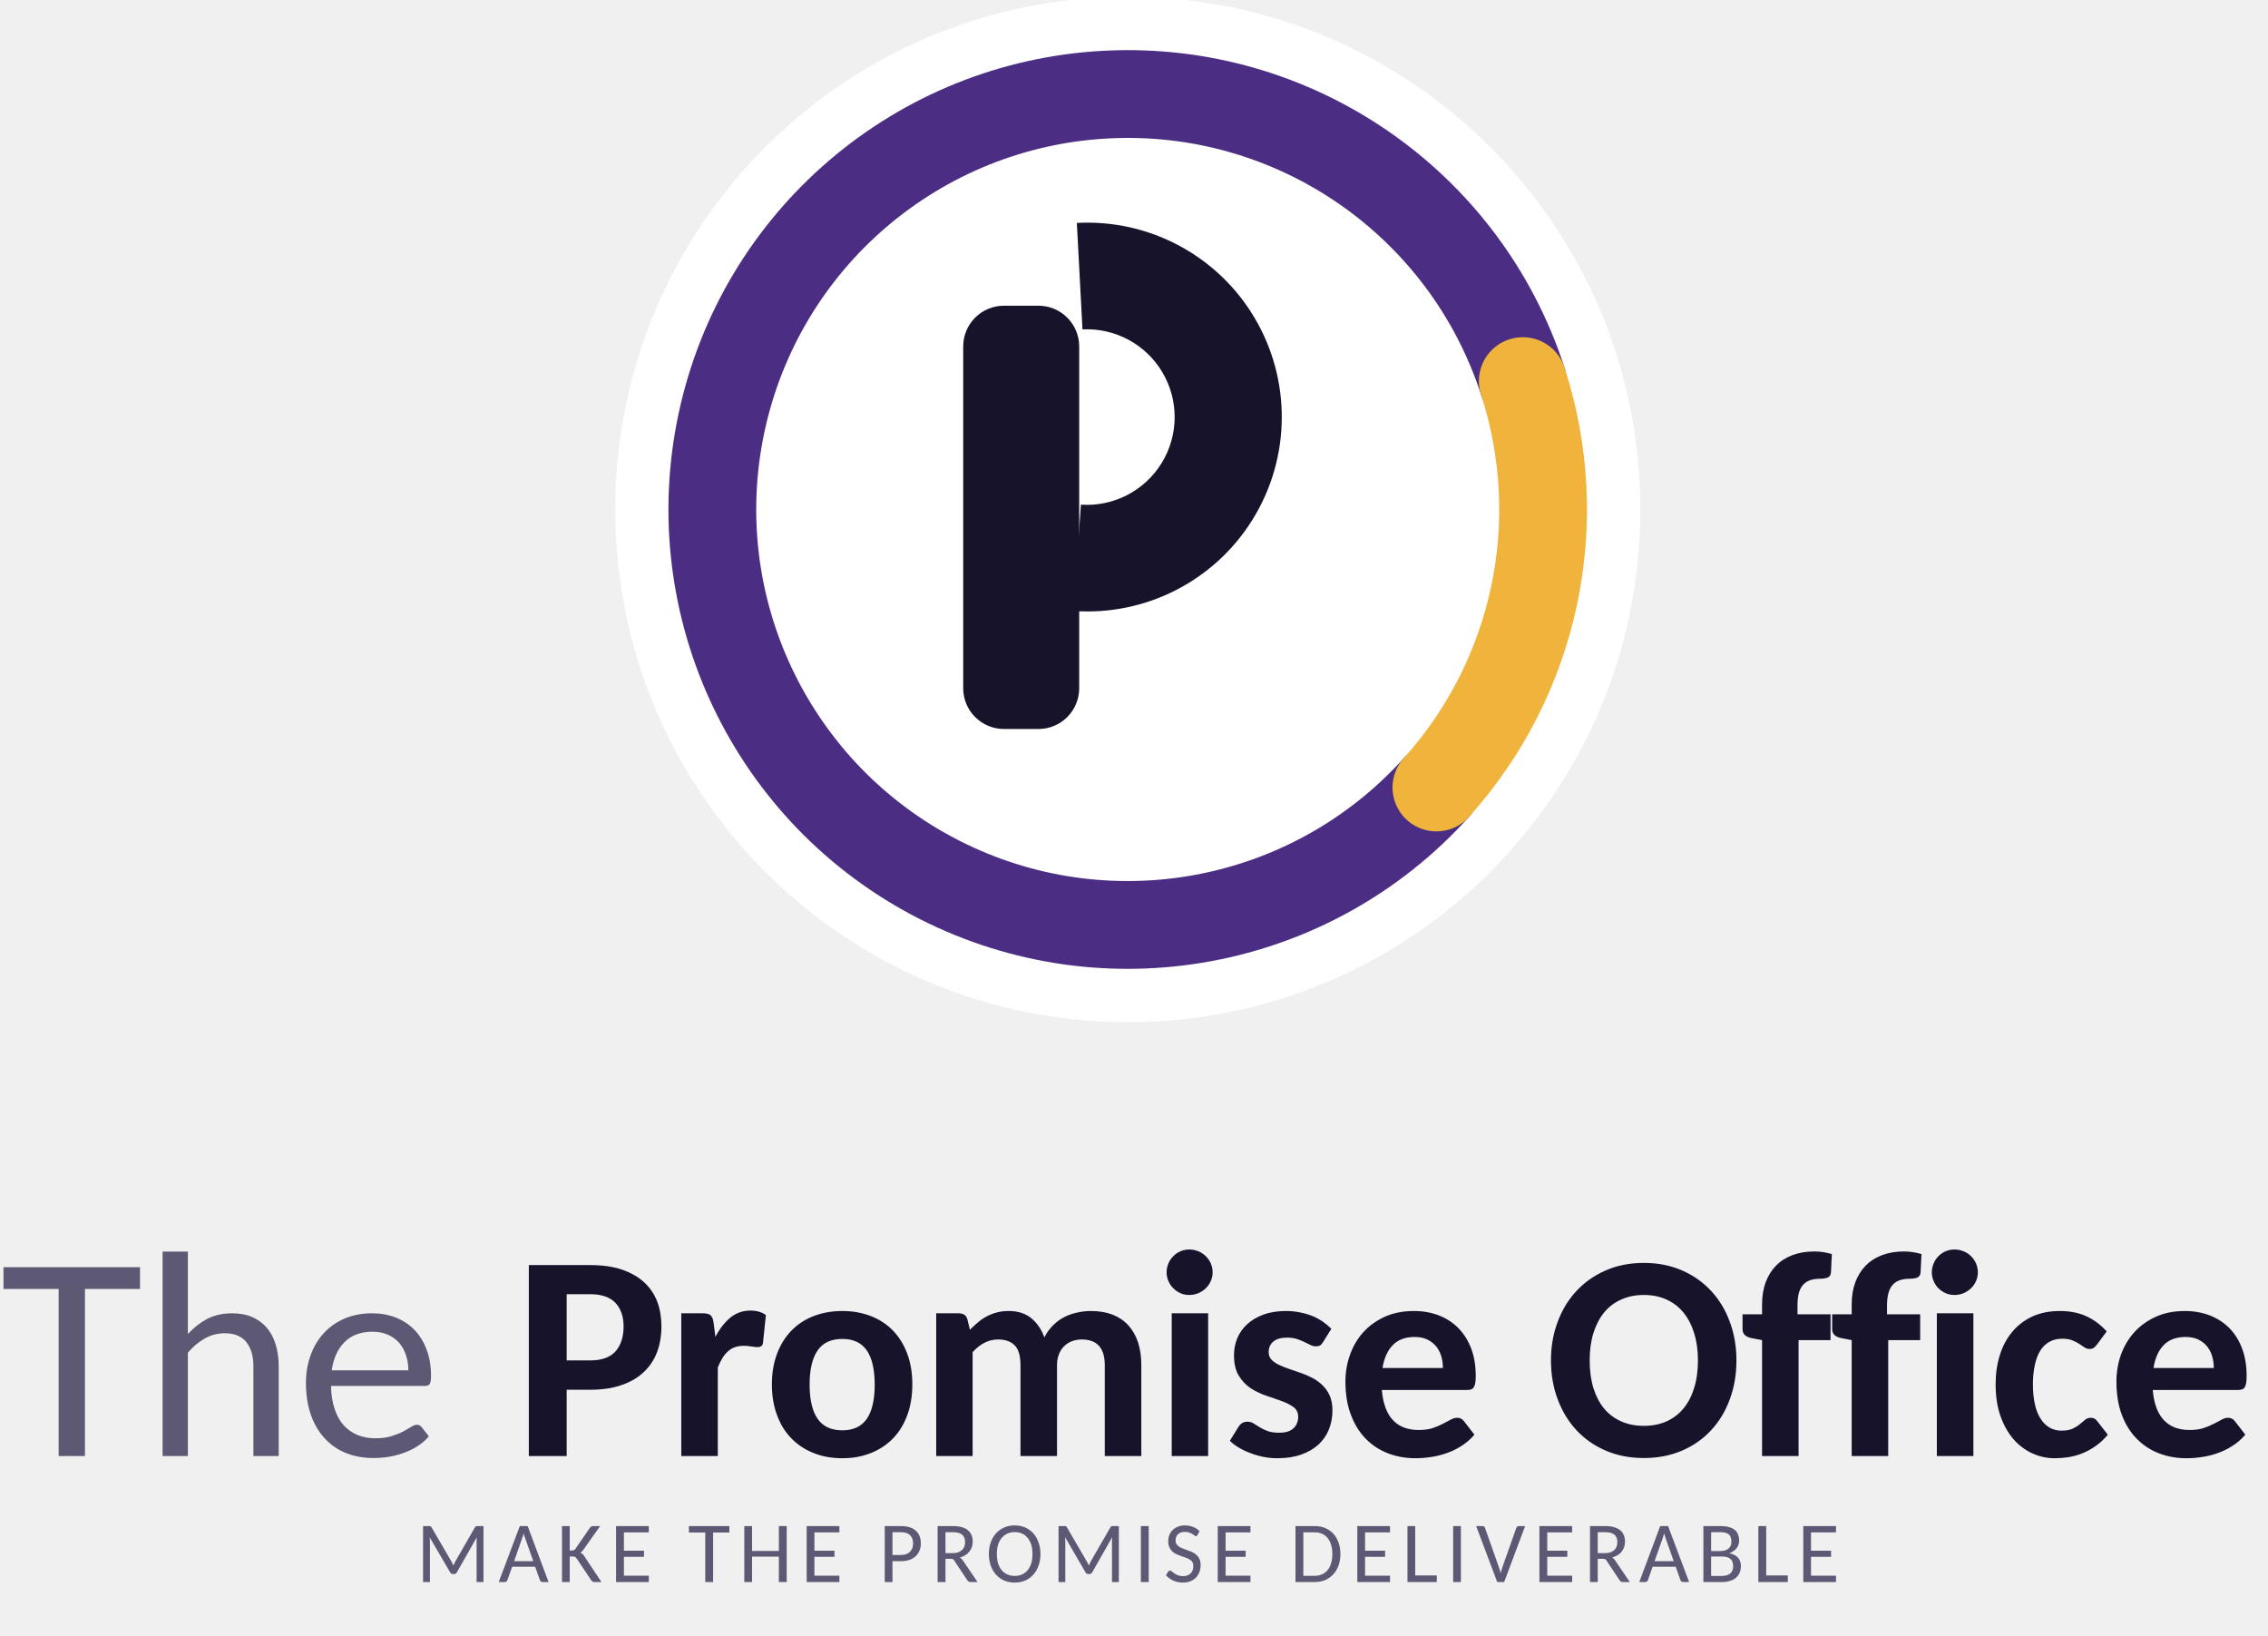
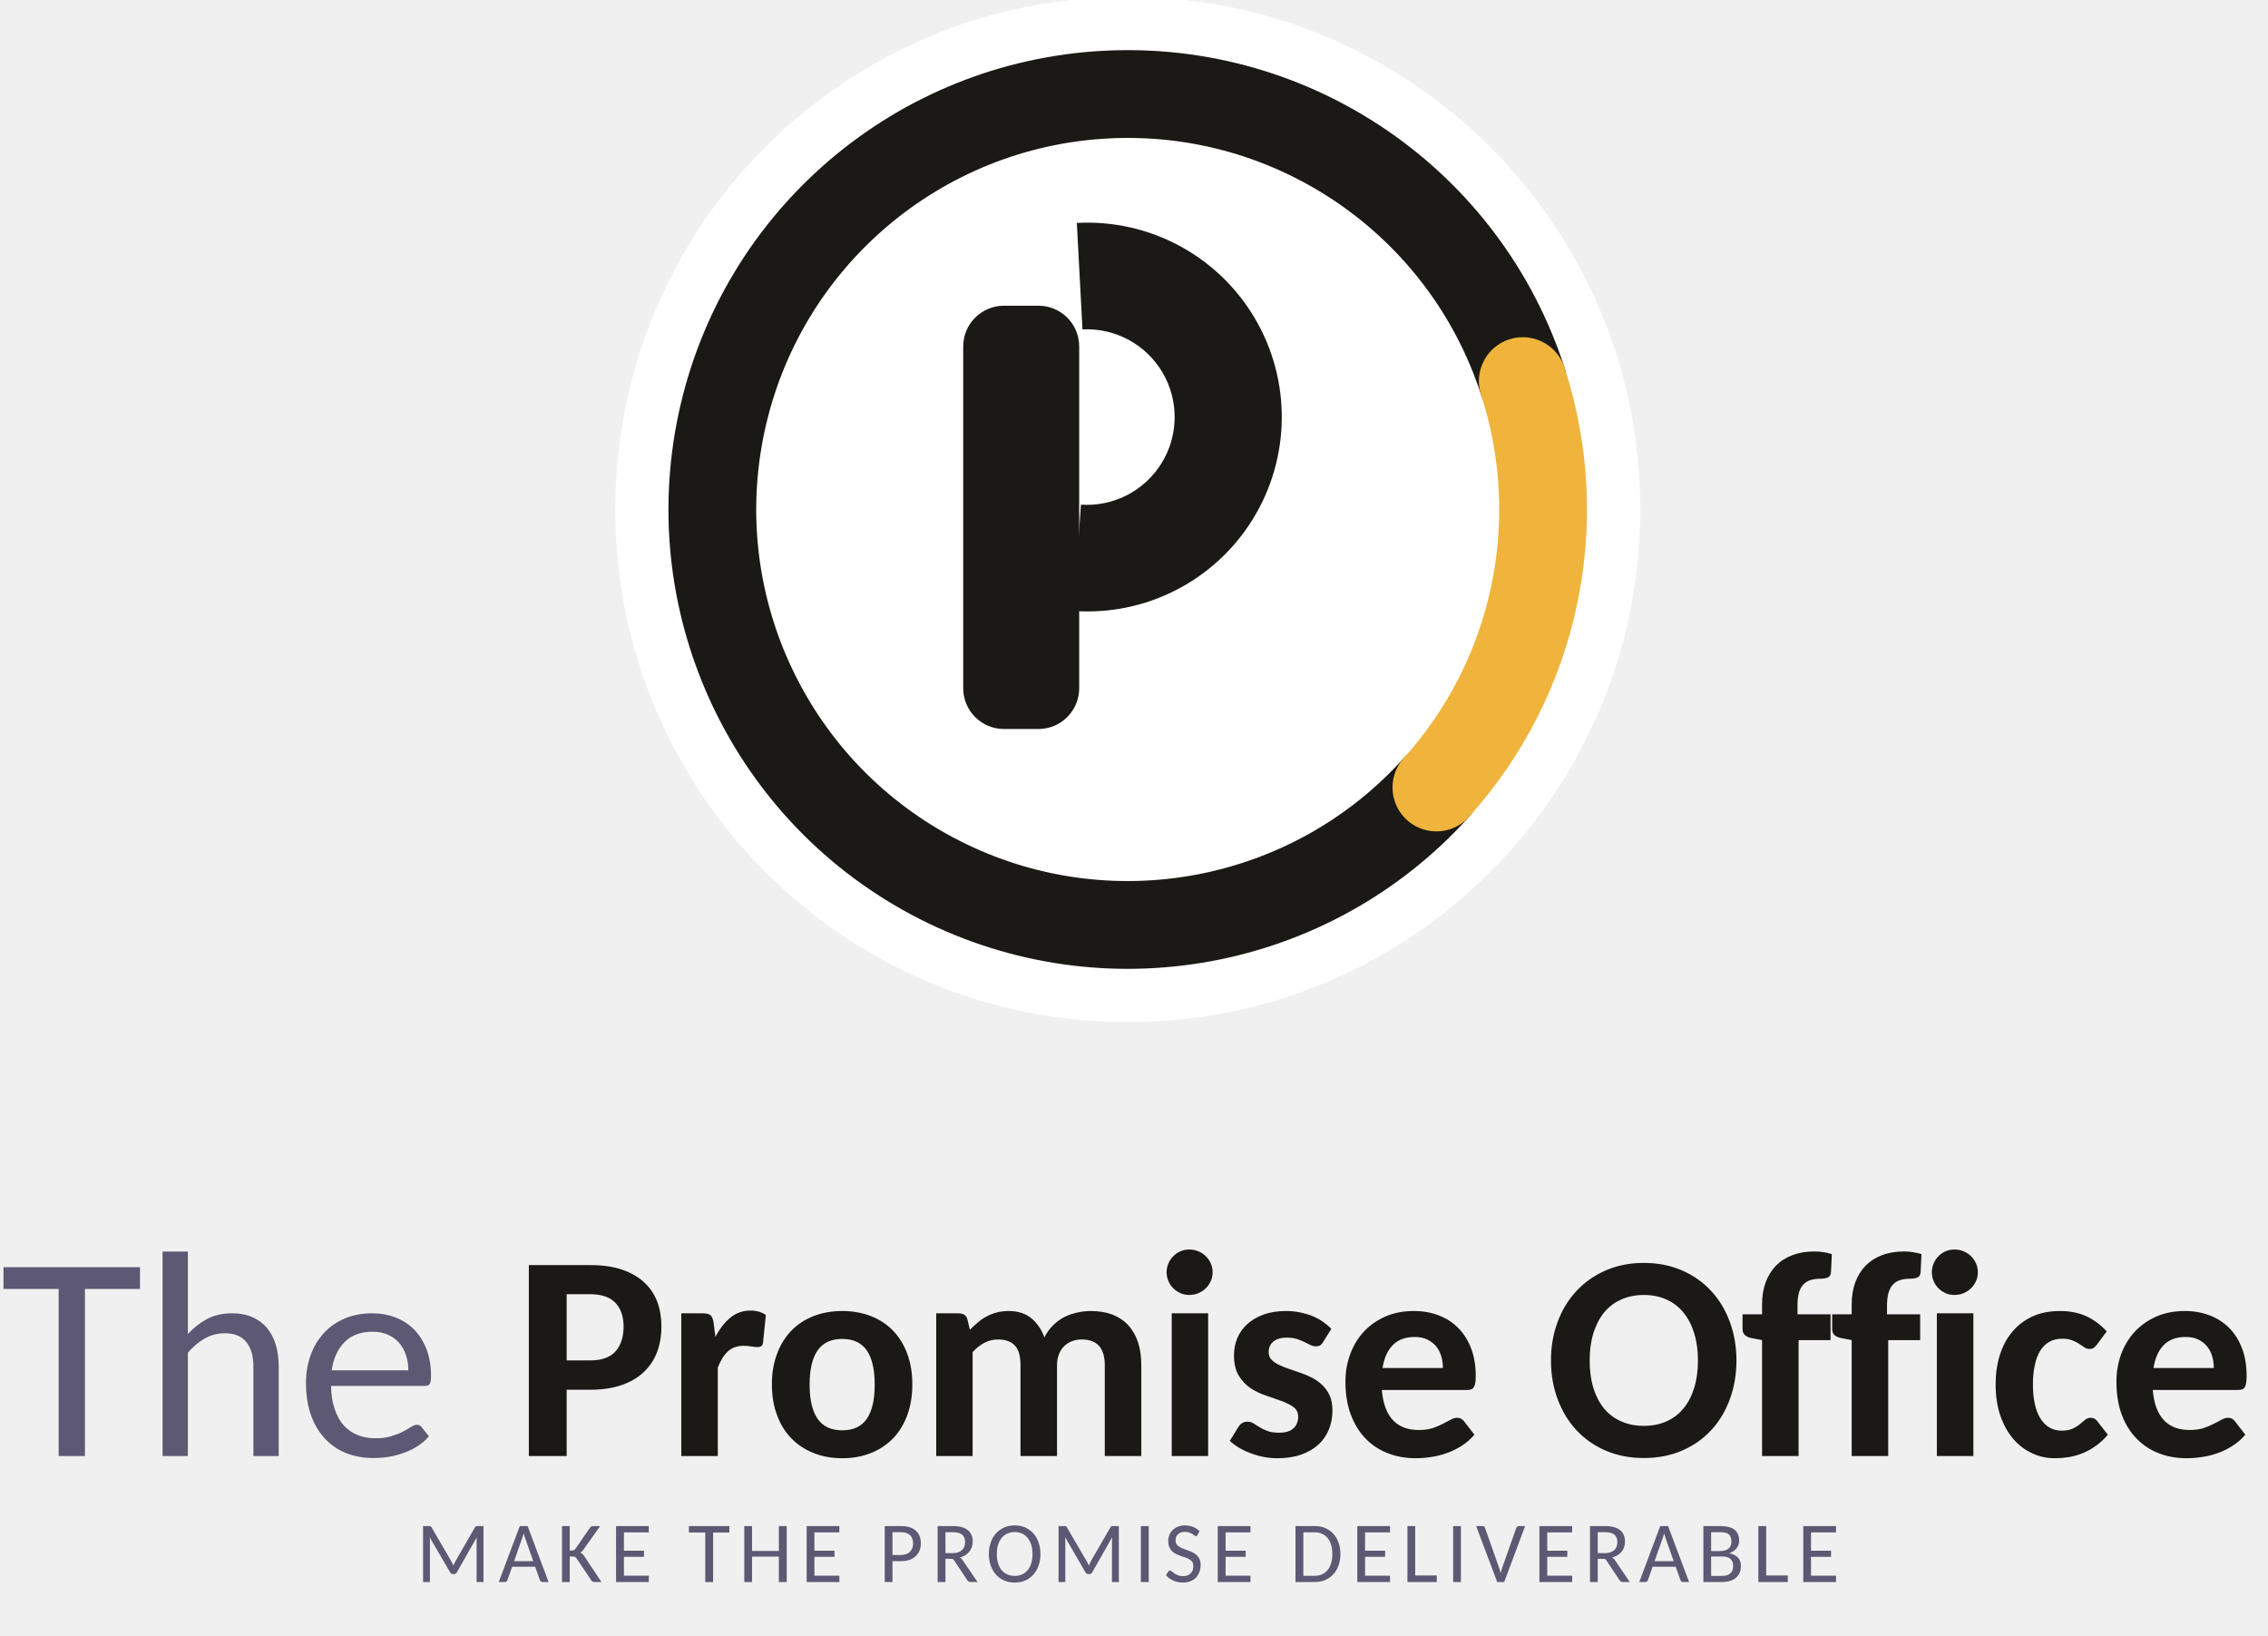
<svg xmlns="http://www.w3.org/2000/svg" viewBox="0 0 208 150" width="208" height="150" role="img">
  <g transform="translate(57.43 0) scale(1.4375)">
    <circle cx="32" cy="32.5" r="32.7" fill="#FFFFFF" />
-     <path d="M51.69 50.23 A26.50 26.50 0 1 1 57.20 24.31" fill="none" stroke-width="5.6" stroke-linecap="round" stroke="#4B2E83" />
+     <path d="M51.69 50.23 A26.50 26.50 0 1 1 57.20 24.31" fill="none" stroke-width="5.6" stroke-linecap="round" stroke="#1A1915" />
    <path d="M57.20 24.31 A26.50 26.50 0 0 1 51.69 50.23" fill="none" stroke-width="5.6" stroke-linecap="round" stroke="#F0B43C" />
-     <path d="M24.1 19.5 H26.3 A2.6 2.6 0 0 1 28.9 22.1 V43.9 A2.6 2.6 0 0 1 26.3 46.5 H24.1 A2.6 2.6 0 0 1 21.5 43.9 V22.1 A2.6 2.6 0 0 1 24.1 19.5 Z" fill="#16132B" />
-     <path d="M28.75 14.22 A12.40 12.40 0 1 1 28.54 38.97 L29.01 32.19 A5.60 5.60 0 1 0 29.11 21.01 Z" fill="#16132B" />
+     <path d="M24.1 19.5 H26.3 A2.6 2.6 0 0 1 28.9 22.1 V43.9 A2.6 2.6 0 0 1 26.3 46.5 H24.1 A2.6 2.6 0 0 1 21.5 43.9 V22.1 A2.6 2.6 0 0 1 24.1 19.5 Z" fill="#1A1915" />
+     <path d="M28.75 14.22 A12.40 12.40 0 1 1 28.54 38.97 L29.01 32.19 A5.60 5.60 0 1 0 29.11 21.01 Z" fill="#1A1915" />
  </g>
  <g transform="translate(0.00 133.51)">
    <path d="M12.84 -17.32V-15.32H7.79V0H5.38V-15.32H0.32V-17.32Z M14.91 0V-18.75H17.23V-11.19Q18.03 -12.06 19.01 -12.58Q20 -13.09 21.29 -13.09Q22.34 -13.09 23.14 -12.74Q23.94 -12.39 24.48 -11.75Q25.02 -11.11 25.29 -10.21Q25.56 -9.31 25.56 -8.21V0H23.24V-8.21Q23.24 -9.65 22.59 -10.45Q21.95 -11.26 20.62 -11.26Q19.63 -11.26 18.78 -10.78Q17.94 -10.31 17.23 -9.48V0Z M34.13 -13.09Q35.29 -13.09 36.27 -12.71Q37.26 -12.33 37.99 -11.59Q38.71 -10.85 39.12 -9.78Q39.53 -8.71 39.53 -7.33Q39.53 -6.79 39.41 -6.61Q39.29 -6.43 38.98 -6.43H30.36Q30.38 -5.22 30.69 -4.32Q30.99 -3.41 31.52 -2.82Q32.06 -2.23 32.79 -1.93Q33.53 -1.63 34.44 -1.63Q35.29 -1.63 35.91 -1.83Q36.53 -2.02 36.97 -2.25Q37.41 -2.49 37.71 -2.68Q38.02 -2.87 38.24 -2.87Q38.38 -2.87 38.49 -2.81Q38.6 -2.76 38.67 -2.65L39.33 -1.81Q38.9 -1.29 38.31 -0.92Q37.73 -0.54 37.05 -0.3Q36.38 -0.05 35.66 0.07Q34.94 0.18 34.24 0.18Q32.9 0.18 31.77 -0.26Q30.63 -0.71 29.81 -1.59Q28.98 -2.47 28.52 -3.75Q28.06 -5.04 28.06 -6.71Q28.06 -8.06 28.48 -9.22Q28.89 -10.39 29.68 -11.25Q30.46 -12.12 31.59 -12.6Q32.72 -13.09 34.13 -13.09ZM34.17 -11.4Q32.54 -11.4 31.6 -10.45Q30.66 -9.51 30.42 -7.86H37.45Q37.45 -8.64 37.22 -9.29Q37 -9.94 36.58 -10.41Q36.16 -10.88 35.54 -11.14Q34.93 -11.4 34.17 -11.4Z" fill="#5D5873" />
-     <path d="M51.97 -6.08V0H48.5V-17.51H54.13Q55.83 -17.51 57.06 -17.09Q58.29 -16.66 59.09 -15.92Q59.89 -15.17 60.28 -14.15Q60.66 -13.12 60.66 -11.89Q60.66 -10.6 60.26 -9.53Q59.85 -8.46 59.04 -7.7Q58.23 -6.93 57.01 -6.51Q55.78 -6.08 54.13 -6.08ZM51.97 -8.77H54.13Q55.71 -8.77 56.45 -9.6Q57.19 -10.44 57.19 -11.89Q57.19 -13.25 56.44 -14.05Q55.69 -14.84 54.13 -14.84H51.97Z M62.48 0V-13.09H64.45Q64.96 -13.09 65.17 -12.91Q65.37 -12.72 65.44 -12.26L65.61 -10.93Q66.2 -12.05 66.99 -12.7Q67.78 -13.34 68.82 -13.34Q69.68 -13.34 70.24 -12.93L69.98 -10.43Q69.96 -10.19 69.83 -10.09Q69.69 -9.99 69.47 -9.99Q69.27 -9.99 68.9 -10.05Q68.53 -10.11 68.22 -10.11Q67.76 -10.11 67.39 -9.98Q67.03 -9.85 66.75 -9.59Q66.46 -9.33 66.24 -8.96Q66.02 -8.6 65.83 -8.12V0Z M77.25 -13.3Q78.69 -13.3 79.88 -12.83Q81.06 -12.37 81.91 -11.49Q82.75 -10.61 83.21 -9.37Q83.67 -8.12 83.67 -6.58Q83.67 -5.01 83.21 -3.76Q82.75 -2.5 81.91 -1.63Q81.06 -0.75 79.88 -0.28Q78.69 0.2 77.25 0.2Q75.8 0.2 74.61 -0.28Q73.42 -0.75 72.57 -1.63Q71.72 -2.5 71.26 -3.76Q70.79 -5.01 70.79 -6.58Q70.79 -8.12 71.26 -9.37Q71.72 -10.61 72.57 -11.49Q73.42 -12.37 74.61 -12.83Q75.8 -13.3 77.25 -13.3ZM77.25 -2.36Q78.77 -2.36 79.5 -3.42Q80.22 -4.48 80.22 -6.55Q80.22 -8.62 79.5 -9.68Q78.77 -10.74 77.25 -10.74Q75.71 -10.74 74.98 -9.68Q74.25 -8.62 74.25 -6.55Q74.25 -4.48 74.98 -3.42Q75.71 -2.36 77.25 -2.36Z M85.86 0V-13.09H87.91Q88.23 -13.09 88.45 -12.95Q88.66 -12.8 88.73 -12.5L88.95 -11.58Q89.31 -11.94 89.69 -12.26Q90.06 -12.58 90.5 -12.81Q90.93 -13.04 91.43 -13.17Q91.92 -13.3 92.51 -13.3Q93.77 -13.3 94.58 -12.64Q95.39 -11.97 95.78 -10.88Q96.1 -11.52 96.57 -11.98Q97.04 -12.45 97.6 -12.74Q98.17 -13.03 98.8 -13.16Q99.42 -13.3 100.05 -13.3Q101.16 -13.3 102.03 -12.97Q102.89 -12.63 103.48 -11.99Q104.06 -11.35 104.37 -10.43Q104.67 -9.51 104.67 -8.33V0H101.32V-8.33Q101.32 -10.69 99.21 -10.69Q98.74 -10.69 98.33 -10.54Q97.92 -10.39 97.61 -10.09Q97.3 -9.8 97.12 -9.35Q96.94 -8.91 96.94 -8.33V0H93.59V-8.33Q93.59 -9.6 93.07 -10.14Q92.54 -10.69 91.54 -10.69Q90.87 -10.69 90.29 -10.39Q89.71 -10.09 89.2 -9.53V0Z M106.99 0ZM110.8 -13.09V0H107.46V-13.09ZM111.21 -16.85Q111.21 -16.41 111.04 -16.04Q110.87 -15.66 110.58 -15.38Q110.29 -15.1 109.89 -14.93Q109.5 -14.77 109.06 -14.77Q108.64 -14.77 108.27 -14.93Q107.89 -15.1 107.61 -15.38Q107.32 -15.66 107.16 -16.04Q106.99 -16.41 106.99 -16.85Q106.99 -17.28 107.16 -17.67Q107.32 -18.05 107.61 -18.33Q107.89 -18.62 108.27 -18.78Q108.64 -18.94 109.06 -18.94Q109.5 -18.94 109.89 -18.78Q110.29 -18.62 110.58 -18.33Q110.87 -18.05 111.04 -17.67Q111.21 -17.28 111.21 -16.85Z M121.34 -10.45Q121.21 -10.23 121.06 -10.14Q120.91 -10.06 120.68 -10.06Q120.45 -10.06 120.19 -10.18Q119.93 -10.31 119.62 -10.46Q119.31 -10.61 118.92 -10.74Q118.52 -10.86 118.01 -10.86Q117.22 -10.86 116.78 -10.5Q116.35 -10.14 116.35 -9.53Q116.35 -9.12 116.6 -8.85Q116.85 -8.58 117.26 -8.38Q117.68 -8.17 118.2 -8Q118.72 -7.83 119.27 -7.63Q119.83 -7.44 120.35 -7.17Q120.87 -6.9 121.28 -6.5Q121.7 -6.1 121.95 -5.54Q122.2 -4.97 122.2 -4.18Q122.2 -3.23 121.87 -2.43Q121.54 -1.62 120.9 -1.04Q120.26 -0.46 119.32 -0.13Q118.38 0.2 117.14 0.2Q116.51 0.2 115.89 0.08Q115.27 -0.04 114.7 -0.26Q114.13 -0.47 113.64 -0.76Q113.14 -1.05 112.79 -1.4L113.57 -2.66Q113.71 -2.89 113.91 -3.02Q114.11 -3.15 114.42 -3.15Q114.71 -3.15 114.97 -2.99Q115.23 -2.83 115.53 -2.64Q115.83 -2.45 116.26 -2.29Q116.68 -2.14 117.31 -2.14Q117.78 -2.14 118.12 -2.25Q118.46 -2.37 118.66 -2.58Q118.87 -2.78 118.96 -3.05Q119.06 -3.31 119.06 -3.59Q119.06 -4.17 118.63 -4.49Q118.19 -4.81 117.53 -5.05Q116.87 -5.29 116.12 -5.54Q115.36 -5.79 114.7 -6.22Q114.04 -6.66 113.61 -7.37Q113.17 -8.08 113.17 -9.25Q113.17 -10.07 113.47 -10.8Q113.78 -11.54 114.38 -12.09Q114.98 -12.64 115.87 -12.97Q116.76 -13.3 117.94 -13.3Q118.59 -13.3 119.19 -13.18Q119.8 -13.06 120.34 -12.85Q120.87 -12.63 121.31 -12.33Q121.75 -12.02 122.1 -11.67Z M129.67 -13.3Q130.91 -13.3 131.95 -12.9Q132.99 -12.5 133.74 -11.74Q134.49 -10.98 134.92 -9.87Q135.34 -8.77 135.34 -7.34Q135.34 -6.96 135.3 -6.72Q135.26 -6.47 135.17 -6.33Q135.09 -6.18 134.94 -6.12Q134.78 -6.06 134.56 -6.06H126.73Q126.81 -5.12 127.07 -4.42Q127.33 -3.72 127.77 -3.27Q128.2 -2.82 128.8 -2.6Q129.39 -2.39 130.12 -2.39Q130.84 -2.39 131.38 -2.56Q131.91 -2.74 132.31 -2.95Q132.71 -3.15 133.03 -3.33Q133.35 -3.51 133.65 -3.51Q134.02 -3.51 134.26 -3.2L135.22 -1.96Q134.68 -1.33 134.02 -0.92Q133.36 -0.5 132.65 -0.26Q131.95 -0.01 131.22 0.09Q130.5 0.2 129.83 0.2Q128.47 0.2 127.3 -0.25Q126.12 -0.7 125.25 -1.59Q124.38 -2.48 123.89 -3.79Q123.39 -5.1 123.39 -6.83Q123.39 -8.16 123.83 -9.34Q124.26 -10.52 125.07 -11.4Q125.88 -12.27 127.04 -12.79Q128.2 -13.3 129.67 -13.3ZM129.73 -10.92Q128.46 -10.92 127.73 -10.17Q127.01 -9.43 126.79 -8.07H132.33Q132.33 -8.64 132.18 -9.15Q132.03 -9.66 131.71 -10.06Q131.38 -10.45 130.89 -10.69Q130.41 -10.92 129.73 -10.92Z  M159.25 -8.77Q159.25 -6.84 158.64 -5.2Q158.04 -3.56 156.92 -2.36Q155.81 -1.16 154.24 -0.49Q152.67 0.18 150.76 0.18Q148.85 0.18 147.28 -0.49Q145.71 -1.16 144.59 -2.36Q143.47 -3.56 142.86 -5.2Q142.24 -6.84 142.24 -8.77Q142.24 -10.68 142.86 -12.32Q143.47 -13.96 144.59 -15.15Q145.71 -16.35 147.28 -17.03Q148.85 -17.71 150.76 -17.71Q152.67 -17.71 154.24 -17.03Q155.81 -16.35 156.92 -15.15Q158.04 -13.95 158.64 -12.31Q159.25 -10.68 159.25 -8.77ZM155.72 -8.77Q155.72 -10.16 155.37 -11.27Q155.03 -12.38 154.39 -13.16Q153.75 -13.94 152.84 -14.35Q151.92 -14.77 150.76 -14.77Q149.6 -14.77 148.68 -14.35Q147.75 -13.94 147.11 -13.16Q146.48 -12.38 146.13 -11.27Q145.79 -10.16 145.79 -8.77Q145.79 -7.36 146.13 -6.24Q146.48 -5.13 147.11 -4.36Q147.75 -3.59 148.68 -3.18Q149.6 -2.77 150.76 -2.77Q151.92 -2.77 152.84 -3.18Q153.75 -3.59 154.39 -4.36Q155.03 -5.13 155.37 -6.24Q155.72 -7.36 155.72 -8.77Z M161.6 0V-10.63L160.67 -10.81Q160.28 -10.88 160.05 -11.07Q159.81 -11.27 159.81 -11.64V-13H161.6V-13.91Q161.6 -15.03 161.93 -15.93Q162.26 -16.82 162.88 -17.46Q163.5 -18.09 164.38 -18.42Q165.27 -18.76 166.39 -18.76Q166.82 -18.76 167.21 -18.7Q167.59 -18.64 168 -18.52L167.92 -16.85Q167.89 -16.47 167.6 -16.36Q167.31 -16.26 166.96 -16.26Q166.45 -16.26 166.06 -16.14Q165.66 -16.02 165.39 -15.73Q165.12 -15.45 164.98 -14.98Q164.85 -14.5 164.85 -13.8V-13H167.88V-10.63H164.95V0Z M169.82 0V-10.63L168.89 -10.81Q168.5 -10.88 168.27 -11.07Q168.03 -11.27 168.03 -11.64V-13H169.82V-13.91Q169.82 -15.03 170.15 -15.93Q170.48 -16.82 171.1 -17.46Q171.72 -18.09 172.6 -18.42Q173.49 -18.76 174.61 -18.76Q175.04 -18.76 175.42 -18.7Q175.81 -18.64 176.22 -18.52L176.14 -16.85Q176.11 -16.47 175.82 -16.36Q175.53 -16.26 175.17 -16.26Q174.67 -16.26 174.28 -16.14Q173.88 -16.02 173.61 -15.73Q173.34 -15.45 173.2 -14.98Q173.06 -14.5 173.06 -13.8V-13H176.1V-10.63H173.17V0Z M177.17 0ZM180.98 -13.09V0H177.63V-13.09ZM181.39 -16.85Q181.39 -16.41 181.22 -16.04Q181.05 -15.66 180.76 -15.38Q180.47 -15.1 180.07 -14.93Q179.68 -14.77 179.24 -14.77Q178.82 -14.77 178.44 -14.93Q178.07 -15.1 177.78 -15.38Q177.5 -15.66 177.34 -16.04Q177.17 -16.41 177.17 -16.85Q177.17 -17.28 177.34 -17.67Q177.5 -18.05 177.78 -18.33Q178.07 -18.62 178.44 -18.78Q178.82 -18.94 179.24 -18.94Q179.68 -18.94 180.07 -18.78Q180.47 -18.62 180.76 -18.33Q181.05 -18.05 181.22 -17.67Q181.39 -17.28 181.39 -16.85Z M192.32 -10.23Q192.18 -10.05 192.03 -9.93Q191.89 -9.82 191.63 -9.82Q191.37 -9.82 191.16 -9.97Q190.95 -10.11 190.68 -10.29Q190.41 -10.47 190.05 -10.61Q189.69 -10.76 189.13 -10.76Q188.45 -10.76 187.94 -10.47Q187.43 -10.18 187.1 -9.64Q186.77 -9.1 186.61 -8.32Q186.44 -7.54 186.44 -6.58Q186.44 -4.54 187.14 -3.43Q187.84 -2.33 189.07 -2.33Q189.71 -2.33 190.1 -2.52Q190.48 -2.7 190.74 -2.92Q191.01 -3.14 191.22 -3.32Q191.44 -3.51 191.74 -3.51Q192.13 -3.51 192.34 -3.2L193.31 -1.96Q192.79 -1.33 192.19 -0.92Q191.6 -0.5 190.97 -0.25Q190.35 0 189.71 0.1Q189.07 0.2 188.45 0.2Q187.34 0.2 186.36 -0.26Q185.38 -0.71 184.63 -1.58Q183.89 -2.45 183.45 -3.71Q183.02 -4.97 183.02 -6.58Q183.02 -8.02 183.4 -9.24Q183.78 -10.47 184.53 -11.37Q185.27 -12.27 186.37 -12.79Q187.47 -13.3 188.92 -13.3Q190.29 -13.3 191.34 -12.82Q192.38 -12.34 193.21 -11.43Z M200.37 -13.3Q201.61 -13.3 202.65 -12.9Q203.69 -12.5 204.45 -11.74Q205.2 -10.98 205.62 -9.87Q206.04 -8.77 206.04 -7.34Q206.04 -6.96 206 -6.72Q205.96 -6.47 205.88 -6.33Q205.79 -6.18 205.64 -6.12Q205.49 -6.06 205.26 -6.06H197.43Q197.51 -5.12 197.77 -4.42Q198.04 -3.72 198.47 -3.27Q198.91 -2.82 199.5 -2.6Q200.09 -2.39 200.82 -2.39Q201.54 -2.39 202.08 -2.56Q202.61 -2.74 203.01 -2.95Q203.42 -3.15 203.73 -3.33Q204.05 -3.51 204.35 -3.51Q204.72 -3.51 204.96 -3.2L205.92 -1.96Q205.38 -1.33 204.72 -0.92Q204.06 -0.5 203.36 -0.26Q202.65 -0.01 201.93 0.09Q201.2 0.2 200.53 0.2Q199.17 0.2 198 -0.25Q196.83 -0.7 195.96 -1.59Q195.08 -2.48 194.59 -3.79Q194.1 -5.1 194.1 -6.83Q194.1 -8.16 194.53 -9.34Q194.97 -10.52 195.78 -11.4Q196.59 -12.27 197.75 -12.79Q198.91 -13.3 200.37 -13.3ZM200.44 -10.92Q199.16 -10.92 198.43 -10.17Q197.71 -9.43 197.5 -8.07H203.03Q203.03 -8.64 202.88 -9.15Q202.73 -9.66 202.41 -10.06Q202.09 -10.45 201.6 -10.69Q201.11 -10.92 200.44 -10.92Z" fill="#16132B" />
+     <path d="M51.97 -6.08V0H48.5V-17.51H54.13Q55.83 -17.51 57.06 -17.09Q58.29 -16.66 59.09 -15.92Q59.89 -15.17 60.28 -14.15Q60.66 -13.12 60.66 -11.89Q60.66 -10.6 60.26 -9.53Q59.85 -8.46 59.04 -7.7Q58.23 -6.93 57.01 -6.51Q55.78 -6.08 54.13 -6.08ZM51.97 -8.77H54.13Q55.71 -8.77 56.45 -9.6Q57.19 -10.44 57.19 -11.89Q57.19 -13.25 56.44 -14.05Q55.69 -14.84 54.13 -14.84H51.97Z M62.48 0V-13.09H64.45Q64.96 -13.09 65.17 -12.91Q65.37 -12.72 65.44 -12.26L65.61 -10.93Q66.2 -12.05 66.99 -12.7Q67.78 -13.34 68.82 -13.34Q69.68 -13.34 70.24 -12.93L69.98 -10.43Q69.96 -10.19 69.83 -10.09Q69.69 -9.99 69.47 -9.99Q69.27 -9.99 68.9 -10.05Q68.53 -10.11 68.22 -10.11Q67.76 -10.11 67.39 -9.98Q67.03 -9.85 66.75 -9.59Q66.46 -9.33 66.24 -8.96Q66.02 -8.6 65.83 -8.12V0Z M77.25 -13.3Q78.69 -13.3 79.88 -12.83Q81.06 -12.37 81.91 -11.49Q82.75 -10.61 83.21 -9.37Q83.67 -8.12 83.67 -6.58Q83.67 -5.01 83.21 -3.76Q82.75 -2.5 81.91 -1.63Q81.06 -0.75 79.88 -0.28Q78.69 0.2 77.25 0.2Q75.8 0.2 74.61 -0.28Q73.42 -0.75 72.57 -1.63Q71.72 -2.5 71.26 -3.76Q70.79 -5.01 70.79 -6.58Q70.79 -8.12 71.26 -9.37Q71.72 -10.61 72.57 -11.49Q73.42 -12.37 74.61 -12.83Q75.8 -13.3 77.25 -13.3ZM77.25 -2.36Q78.77 -2.36 79.5 -3.42Q80.22 -4.48 80.22 -6.55Q80.22 -8.62 79.5 -9.68Q78.77 -10.74 77.25 -10.74Q75.71 -10.74 74.98 -9.68Q74.25 -8.62 74.25 -6.55Q74.25 -4.48 74.98 -3.42Q75.71 -2.36 77.25 -2.36Z M85.86 0V-13.09H87.91Q88.23 -13.09 88.45 -12.95Q88.66 -12.8 88.73 -12.5L88.95 -11.58Q89.31 -11.94 89.69 -12.26Q90.06 -12.58 90.5 -12.81Q90.93 -13.04 91.43 -13.17Q91.92 -13.3 92.51 -13.3Q93.77 -13.3 94.58 -12.64Q95.39 -11.97 95.78 -10.88Q96.1 -11.52 96.57 -11.98Q97.04 -12.45 97.6 -12.74Q98.17 -13.03 98.8 -13.16Q99.42 -13.3 100.05 -13.3Q101.16 -13.3 102.03 -12.97Q102.89 -12.63 103.48 -11.99Q104.06 -11.35 104.37 -10.43Q104.67 -9.51 104.67 -8.33V0H101.32V-8.33Q101.32 -10.69 99.21 -10.69Q98.74 -10.69 98.33 -10.54Q97.92 -10.39 97.61 -10.09Q97.3 -9.8 97.12 -9.35Q96.94 -8.91 96.94 -8.33V0H93.59V-8.33Q93.59 -9.6 93.07 -10.14Q92.54 -10.69 91.54 -10.69Q90.87 -10.69 90.29 -10.39Q89.71 -10.09 89.2 -9.53V0Z M106.99 0ZM110.8 -13.09V0H107.46V-13.09ZM111.21 -16.85Q111.21 -16.41 111.04 -16.04Q110.87 -15.66 110.58 -15.38Q110.29 -15.1 109.89 -14.93Q109.5 -14.77 109.06 -14.77Q108.64 -14.77 108.27 -14.93Q107.89 -15.1 107.61 -15.38Q107.32 -15.66 107.16 -16.04Q106.99 -16.41 106.99 -16.85Q106.99 -17.28 107.16 -17.67Q107.32 -18.05 107.61 -18.33Q107.89 -18.62 108.27 -18.78Q108.64 -18.94 109.06 -18.94Q109.5 -18.94 109.89 -18.78Q110.29 -18.62 110.58 -18.33Q110.87 -18.05 111.04 -17.67Q111.21 -17.28 111.21 -16.85Z M121.34 -10.45Q121.21 -10.23 121.06 -10.14Q120.91 -10.06 120.68 -10.06Q120.45 -10.06 120.19 -10.18Q119.93 -10.31 119.62 -10.46Q119.31 -10.61 118.92 -10.74Q118.52 -10.86 118.01 -10.86Q117.22 -10.86 116.78 -10.5Q116.35 -10.14 116.35 -9.53Q116.35 -9.12 116.6 -8.85Q116.85 -8.58 117.26 -8.38Q117.68 -8.17 118.2 -8Q118.72 -7.83 119.27 -7.63Q119.83 -7.44 120.35 -7.17Q120.87 -6.9 121.28 -6.5Q121.7 -6.1 121.95 -5.54Q122.2 -4.97 122.2 -4.18Q122.2 -3.23 121.87 -2.43Q121.54 -1.62 120.9 -1.04Q120.26 -0.46 119.32 -0.13Q118.38 0.2 117.14 0.2Q116.51 0.2 115.89 0.08Q115.27 -0.04 114.7 -0.26Q114.13 -0.47 113.64 -0.76Q113.14 -1.05 112.79 -1.4L113.57 -2.66Q113.71 -2.89 113.91 -3.02Q114.11 -3.15 114.42 -3.15Q114.71 -3.15 114.97 -2.99Q115.23 -2.83 115.53 -2.64Q115.83 -2.45 116.26 -2.29Q116.68 -2.14 117.31 -2.14Q117.78 -2.14 118.12 -2.25Q118.46 -2.37 118.66 -2.58Q118.87 -2.78 118.96 -3.05Q119.06 -3.31 119.06 -3.59Q119.06 -4.17 118.63 -4.49Q118.19 -4.81 117.53 -5.05Q116.87 -5.29 116.12 -5.54Q115.36 -5.79 114.7 -6.22Q114.04 -6.66 113.61 -7.37Q113.17 -8.08 113.17 -9.25Q113.17 -10.07 113.47 -10.8Q113.78 -11.54 114.38 -12.09Q114.98 -12.64 115.87 -12.97Q116.76 -13.3 117.94 -13.3Q118.59 -13.3 119.19 -13.18Q119.8 -13.06 120.34 -12.85Q120.87 -12.63 121.31 -12.33Q121.75 -12.02 122.1 -11.67Z M129.67 -13.3Q130.91 -13.3 131.95 -12.9Q132.99 -12.5 133.74 -11.74Q134.49 -10.98 134.92 -9.87Q135.34 -8.77 135.34 -7.34Q135.34 -6.96 135.3 -6.72Q135.26 -6.47 135.17 -6.33Q135.09 -6.18 134.94 -6.12Q134.78 -6.06 134.56 -6.06H126.73Q126.81 -5.12 127.07 -4.42Q127.33 -3.72 127.77 -3.27Q128.2 -2.82 128.8 -2.6Q129.39 -2.39 130.12 -2.39Q130.84 -2.39 131.38 -2.56Q131.91 -2.74 132.31 -2.95Q132.71 -3.15 133.03 -3.33Q133.35 -3.51 133.65 -3.51Q134.02 -3.51 134.26 -3.2L135.22 -1.96Q134.68 -1.33 134.02 -0.92Q133.36 -0.5 132.65 -0.26Q131.95 -0.01 131.22 0.09Q130.5 0.2 129.83 0.2Q128.47 0.2 127.3 -0.25Q126.12 -0.7 125.25 -1.59Q124.38 -2.48 123.89 -3.79Q123.39 -5.1 123.39 -6.83Q123.39 -8.16 123.83 -9.34Q124.26 -10.52 125.07 -11.4Q125.88 -12.27 127.04 -12.79Q128.2 -13.3 129.67 -13.3ZM129.73 -10.92Q128.46 -10.92 127.73 -10.17Q127.01 -9.43 126.79 -8.07H132.33Q132.33 -8.64 132.18 -9.15Q132.03 -9.66 131.71 -10.06Q131.38 -10.45 130.89 -10.69Q130.41 -10.92 129.73 -10.92Z  M159.25 -8.77Q159.25 -6.84 158.64 -5.2Q158.04 -3.56 156.92 -2.36Q155.81 -1.16 154.24 -0.49Q152.67 0.18 150.76 0.18Q148.85 0.18 147.28 -0.49Q145.71 -1.16 144.59 -2.36Q143.47 -3.56 142.86 -5.2Q142.24 -6.84 142.24 -8.77Q142.24 -10.68 142.86 -12.32Q143.47 -13.96 144.59 -15.15Q145.71 -16.35 147.28 -17.03Q148.85 -17.71 150.76 -17.71Q152.67 -17.71 154.24 -17.03Q155.81 -16.35 156.92 -15.15Q158.04 -13.95 158.64 -12.31Q159.25 -10.68 159.25 -8.77ZM155.72 -8.77Q155.72 -10.16 155.37 -11.27Q155.03 -12.38 154.39 -13.16Q153.75 -13.94 152.84 -14.35Q151.92 -14.77 150.76 -14.77Q149.6 -14.77 148.68 -14.35Q147.75 -13.94 147.11 -13.16Q146.48 -12.38 146.13 -11.27Q145.79 -10.16 145.79 -8.77Q145.79 -7.36 146.13 -6.24Q146.48 -5.13 147.11 -4.36Q147.75 -3.59 148.68 -3.18Q149.6 -2.77 150.76 -2.77Q151.92 -2.77 152.84 -3.18Q153.75 -3.59 154.39 -4.36Q155.03 -5.13 155.37 -6.24Q155.72 -7.36 155.72 -8.77Z M161.6 0V-10.63L160.67 -10.81Q160.28 -10.88 160.05 -11.07Q159.81 -11.27 159.81 -11.64V-13H161.6V-13.91Q161.6 -15.03 161.93 -15.93Q162.26 -16.82 162.88 -17.46Q163.5 -18.09 164.38 -18.42Q165.27 -18.76 166.39 -18.76Q166.82 -18.76 167.21 -18.7Q167.59 -18.64 168 -18.52L167.92 -16.85Q167.89 -16.47 167.6 -16.36Q167.31 -16.26 166.96 -16.26Q166.45 -16.26 166.06 -16.14Q165.66 -16.02 165.39 -15.73Q165.12 -15.45 164.98 -14.98Q164.85 -14.5 164.85 -13.8V-13H167.88V-10.63H164.95V0Z M169.82 0V-10.63L168.89 -10.81Q168.5 -10.88 168.27 -11.07Q168.03 -11.27 168.03 -11.64V-13H169.82V-13.91Q169.82 -15.03 170.15 -15.93Q170.48 -16.82 171.1 -17.46Q171.72 -18.09 172.6 -18.42Q173.49 -18.76 174.61 -18.76Q175.04 -18.76 175.42 -18.7Q175.81 -18.64 176.22 -18.52L176.14 -16.85Q176.11 -16.47 175.82 -16.36Q175.53 -16.26 175.17 -16.26Q174.67 -16.26 174.28 -16.14Q173.88 -16.02 173.61 -15.73Q173.34 -15.45 173.2 -14.98Q173.06 -14.5 173.06 -13.8V-13H176.1V-10.63H173.17V0Z M177.17 0ZM180.98 -13.09V0H177.63V-13.09ZM181.39 -16.85Q181.39 -16.41 181.22 -16.04Q181.05 -15.66 180.76 -15.38Q180.47 -15.1 180.07 -14.93Q179.68 -14.77 179.24 -14.77Q178.82 -14.77 178.44 -14.93Q178.07 -15.1 177.78 -15.38Q177.5 -15.66 177.34 -16.04Q177.17 -16.41 177.17 -16.85Q177.17 -17.28 177.34 -17.67Q177.5 -18.05 177.78 -18.33Q178.07 -18.62 178.44 -18.78Q178.82 -18.94 179.24 -18.94Q179.68 -18.94 180.07 -18.78Q180.47 -18.62 180.76 -18.33Q181.05 -18.05 181.22 -17.67Q181.39 -17.28 181.39 -16.85Z M192.32 -10.23Q192.18 -10.05 192.03 -9.93Q191.89 -9.82 191.63 -9.82Q191.37 -9.82 191.16 -9.97Q190.95 -10.11 190.68 -10.29Q190.41 -10.47 190.05 -10.61Q189.69 -10.76 189.13 -10.76Q188.45 -10.76 187.94 -10.47Q187.43 -10.18 187.1 -9.64Q186.77 -9.1 186.61 -8.32Q186.44 -7.54 186.44 -6.58Q186.44 -4.54 187.14 -3.43Q187.84 -2.33 189.07 -2.33Q189.71 -2.33 190.1 -2.52Q190.48 -2.7 190.74 -2.92Q191.01 -3.14 191.22 -3.32Q191.44 -3.51 191.74 -3.51Q192.13 -3.51 192.34 -3.2L193.31 -1.96Q192.79 -1.33 192.19 -0.92Q191.6 -0.5 190.97 -0.25Q190.35 0 189.71 0.1Q189.07 0.2 188.45 0.2Q187.34 0.2 186.36 -0.26Q185.38 -0.71 184.63 -1.58Q183.89 -2.45 183.45 -3.71Q183.02 -4.97 183.02 -6.58Q183.02 -8.02 183.4 -9.24Q183.78 -10.47 184.53 -11.37Q185.27 -12.27 186.37 -12.79Q187.47 -13.3 188.92 -13.3Q190.29 -13.3 191.34 -12.82Q192.38 -12.34 193.21 -11.43Z M200.37 -13.3Q201.61 -13.3 202.65 -12.9Q203.69 -12.5 204.45 -11.74Q205.2 -10.98 205.62 -9.87Q206.04 -8.77 206.04 -7.34Q206.04 -6.96 206 -6.72Q205.96 -6.47 205.88 -6.33Q205.79 -6.18 205.64 -6.12Q205.49 -6.06 205.26 -6.06H197.43Q197.51 -5.12 197.77 -4.42Q198.04 -3.72 198.47 -3.27Q198.91 -2.82 199.5 -2.6Q200.09 -2.39 200.82 -2.39Q201.54 -2.39 202.08 -2.56Q202.61 -2.74 203.01 -2.95Q203.42 -3.15 203.73 -3.33Q204.05 -3.51 204.35 -3.51Q204.72 -3.51 204.96 -3.2L205.92 -1.96Q205.38 -1.33 204.72 -0.92Q204.06 -0.5 203.36 -0.26Q202.65 -0.01 201.93 0.09Q201.2 0.2 200.53 0.2Q199.17 0.2 198 -0.25Q196.83 -0.7 195.96 -1.59Q195.08 -2.48 194.59 -3.79Q194.1 -5.1 194.1 -6.83Q194.1 -8.16 194.53 -9.34Q194.97 -10.52 195.78 -11.4Q196.59 -12.27 197.75 -12.79Q198.91 -13.3 200.37 -13.3ZM200.44 -10.92Q199.16 -10.92 198.43 -10.17Q197.71 -9.43 197.5 -8.07H203.03Q203.03 -8.64 202.88 -9.15Q202.73 -9.66 202.41 -10.06Q202.09 -10.45 201.6 -10.69Q201.11 -10.92 200.44 -10.92Z" fill="#1A1915" />
  </g>
  <g transform="translate(38.15 145.06)">
    <path d="M3.26 -1.87Q3.31 -1.78 3.35 -1.69Q3.39 -1.59 3.43 -1.5Q3.47 -1.6 3.51 -1.69Q3.55 -1.79 3.6 -1.87L5.41 -5.02Q5.46 -5.1 5.52 -5.12Q5.57 -5.13 5.66 -5.13H6.19V0H5.56V-3.75Q5.56 -3.82 5.56 -3.92Q5.57 -4.02 5.58 -4.11L3.75 -0.89Q3.66 -0.73 3.49 -0.73H3.39Q3.22 -0.73 3.13 -0.89L1.25 -4.11Q1.28 -3.91 1.28 -3.75V0H0.65V-5.13H1.18Q1.27 -5.13 1.32 -5.12Q1.38 -5.1 1.43 -5.01L3.26 -1.87Z M12.16 0H11.61Q11.52 0 11.46 -0.05Q11.4 -0.09 11.37 -0.16L10.93 -1.4H8.82L8.38 -0.17Q8.36 -0.1 8.3 -0.05Q8.23 0 8.14 0H7.59L9.52 -5.13H10.24ZM9 -1.91H10.76L10.03 -3.97Q9.99 -4.07 9.95 -4.19Q9.91 -4.32 9.88 -4.46Q9.84 -4.31 9.8 -4.19Q9.76 -4.06 9.72 -3.97Z M14.1 -2.89H14.31Q14.42 -2.89 14.49 -2.93Q14.57 -2.96 14.62 -3.04L15.95 -4.97Q16.02 -5.06 16.09 -5.1Q16.17 -5.13 16.28 -5.13H16.89L15.33 -2.93Q15.21 -2.76 15.07 -2.69Q15.25 -2.63 15.39 -2.44L17.01 0H16.38Q16.25 0 16.19 -0.04Q16.13 -0.08 16.08 -0.15L14.72 -2.18Q14.65 -2.27 14.58 -2.31Q14.51 -2.34 14.37 -2.34H14.1V0H13.39V-5.13H14.1Z M21.35 -5.13V-4.55H19.07V-2.87H20.91V-2.31H19.07V-0.58H21.36L21.35 0H18.35V-5.13Z  M28.74 -5.13V-4.54H27.25V0H26.53V-4.54H25.03V-5.13Z M34 0H33.28V-2.33H30.82V0H30.11V-5.13H30.82V-2.85H33.28V-5.13H34Z M38.83 -5.13V-4.55H36.54V-2.87H38.38V-2.31H36.54V-0.58H38.83L38.83 0H35.83V-5.13Z  M43.7 -1.91V0H42.99V-5.13H44.46Q44.93 -5.13 45.28 -5.02Q45.62 -4.91 45.85 -4.7Q46.08 -4.49 46.19 -4.2Q46.3 -3.9 46.3 -3.54Q46.3 -3.18 46.18 -2.88Q46.06 -2.59 45.83 -2.37Q45.6 -2.15 45.26 -2.03Q44.91 -1.91 44.46 -1.91ZM43.7 -2.48H44.46Q44.74 -2.48 44.95 -2.55Q45.16 -2.63 45.3 -2.77Q45.44 -2.91 45.52 -3.11Q45.59 -3.3 45.59 -3.54Q45.59 -4.03 45.31 -4.3Q45.03 -4.57 44.46 -4.57H43.7Z M48.56 -2.13V0H47.84V-5.13H49.25Q49.72 -5.13 50.06 -5.03Q50.4 -4.93 50.62 -4.75Q50.84 -4.56 50.95 -4.3Q51.06 -4.04 51.06 -3.71Q51.06 -3.44 50.98 -3.2Q50.9 -2.97 50.74 -2.78Q50.59 -2.59 50.38 -2.46Q50.16 -2.32 49.88 -2.25Q49.95 -2.21 50 -2.16Q50.06 -2.11 50.12 -2.03L51.5 0H50.86Q50.68 0 50.58 -0.14L49.36 -1.97Q49.31 -2.06 49.24 -2.1Q49.17 -2.13 49.03 -2.13ZM48.56 -2.65H49.22Q49.5 -2.65 49.72 -2.72Q49.93 -2.8 50.07 -2.93Q50.22 -3.06 50.29 -3.25Q50.36 -3.43 50.36 -3.66Q50.36 -4.57 49.25 -4.57H48.56Z M57.27 -2.57Q57.27 -1.99 57.1 -1.51Q56.93 -1.03 56.62 -0.68Q56.31 -0.33 55.88 -0.14Q55.44 0.05 54.91 0.05Q54.38 0.05 53.94 -0.14Q53.51 -0.33 53.19 -0.68Q52.88 -1.03 52.71 -1.51Q52.54 -1.99 52.54 -2.57Q52.54 -3.14 52.71 -3.62Q52.88 -4.11 53.19 -4.46Q53.51 -4.8 53.94 -5Q54.38 -5.19 54.91 -5.19Q55.44 -5.19 55.88 -5Q56.31 -4.8 56.62 -4.46Q56.93 -4.11 57.1 -3.62Q57.27 -3.14 57.27 -2.57ZM56.54 -2.57Q56.54 -3.04 56.43 -3.41Q56.31 -3.78 56.1 -4.04Q55.89 -4.3 55.59 -4.44Q55.28 -4.58 54.91 -4.58Q54.53 -4.58 54.23 -4.44Q53.93 -4.3 53.71 -4.04Q53.5 -3.78 53.38 -3.41Q53.27 -3.04 53.27 -2.57Q53.27 -2.1 53.38 -1.72Q53.5 -1.35 53.71 -1.09Q53.93 -0.83 54.23 -0.7Q54.53 -0.56 54.91 -0.56Q55.28 -0.56 55.59 -0.7Q55.89 -0.83 56.1 -1.09Q56.31 -1.35 56.43 -1.72Q56.54 -2.1 56.54 -2.57Z M61.53 -1.87Q61.59 -1.78 61.63 -1.69Q61.67 -1.59 61.71 -1.5Q61.75 -1.6 61.79 -1.69Q61.83 -1.79 61.87 -1.87L63.69 -5.02Q63.73 -5.1 63.79 -5.12Q63.84 -5.13 63.94 -5.13H64.46V0H63.83V-3.75Q63.83 -3.82 63.84 -3.92Q63.84 -4.02 63.85 -4.11L62.02 -0.89Q61.93 -0.73 61.76 -0.73H61.66Q61.49 -0.73 61.4 -0.89L59.53 -4.11Q59.55 -3.91 59.55 -3.75V0H58.93V-5.13H59.45Q59.54 -5.13 59.6 -5.12Q59.65 -5.1 59.7 -5.01L61.53 -1.87Z M67.2 0H66.48V-5.13H67.2Z M71.68 -4.32Q71.62 -4.21 71.52 -4.21Q71.46 -4.21 71.38 -4.28Q71.3 -4.34 71.19 -4.41Q71.07 -4.48 70.91 -4.54Q70.75 -4.6 70.52 -4.6Q70.31 -4.6 70.14 -4.54Q69.98 -4.48 69.87 -4.37Q69.77 -4.27 69.71 -4.12Q69.66 -3.98 69.66 -3.82Q69.66 -3.6 69.76 -3.46Q69.86 -3.32 70.02 -3.22Q70.18 -3.12 70.39 -3.05Q70.6 -2.97 70.81 -2.89Q71.03 -2.82 71.23 -2.72Q71.44 -2.62 71.6 -2.47Q71.76 -2.32 71.86 -2.1Q71.96 -1.88 71.96 -1.56Q71.96 -1.22 71.85 -0.93Q71.74 -0.63 71.54 -0.41Q71.33 -0.2 71.02 -0.07Q70.72 0.05 70.33 0.05Q69.85 0.05 69.46 -0.13Q69.06 -0.31 68.78 -0.62L68.99 -0.95Q69.02 -1 69.06 -1.02Q69.1 -1.05 69.15 -1.05Q69.23 -1.05 69.32 -0.97Q69.41 -0.89 69.55 -0.79Q69.69 -0.7 69.88 -0.62Q70.07 -0.54 70.34 -0.54Q70.57 -0.54 70.74 -0.6Q70.92 -0.67 71.04 -0.79Q71.17 -0.91 71.23 -1.08Q71.29 -1.25 71.29 -1.46Q71.29 -1.69 71.2 -1.84Q71.1 -1.98 70.93 -2.08Q70.77 -2.18 70.56 -2.25Q70.36 -2.32 70.14 -2.39Q69.93 -2.47 69.72 -2.56Q69.51 -2.66 69.35 -2.82Q69.19 -2.97 69.09 -3.2Q68.99 -3.43 68.99 -3.78Q68.99 -4.05 69.09 -4.3Q69.19 -4.56 69.39 -4.76Q69.58 -4.95 69.86 -5.07Q70.15 -5.19 70.51 -5.19Q70.92 -5.19 71.27 -5.05Q71.61 -4.92 71.86 -4.66Z M76.53 -5.13V-4.55H74.25V-2.87H76.09V-2.31H74.25V-0.58H76.53L76.53 0H73.53V-5.13Z  M84.78 -2.57Q84.78 -1.99 84.61 -1.52Q84.44 -1.04 84.13 -0.71Q83.82 -0.37 83.39 -0.18Q82.96 0 82.44 0H80.66V-5.13H82.44Q82.96 -5.13 83.39 -4.95Q83.82 -4.76 84.13 -4.43Q84.44 -4.09 84.61 -3.62Q84.78 -3.14 84.78 -2.57ZM84.04 -2.57Q84.04 -3.04 83.93 -3.4Q83.82 -3.77 83.61 -4.03Q83.4 -4.29 83.1 -4.42Q82.8 -4.56 82.44 -4.56H81.38V-0.57H82.44Q82.8 -0.57 83.1 -0.71Q83.4 -0.84 83.61 -1.1Q83.82 -1.36 83.93 -1.73Q84.04 -2.1 84.04 -2.57Z M89.33 -5.13V-4.55H87.04V-2.87H88.88V-2.31H87.04V-0.58H89.33L89.33 0H86.33V-5.13Z M91.64 -0.6H93.62V0H90.93V-5.13H91.64Z M95.83 0H95.12V-5.13H95.83Z M97.23 -5.13H97.8Q97.9 -5.13 97.96 -5.09Q98.01 -5.04 98.04 -4.97L99.31 -1.37Q99.36 -1.25 99.4 -1.11Q99.45 -0.96 99.48 -0.81Q99.51 -0.96 99.56 -1.11Q99.6 -1.25 99.64 -1.37L100.91 -4.96Q100.93 -5.03 100.99 -5.08Q101.06 -5.13 101.15 -5.13H101.72L99.8 0H99.16Z M106.03 -5.13V-4.55H103.75V-2.87H105.59V-2.31H103.75V-0.58H106.04L106.03 0H103.03V-5.13Z M108.38 -2.13V0H107.67V-5.13H109.07Q109.54 -5.13 109.88 -5.03Q110.22 -4.93 110.44 -4.75Q110.67 -4.56 110.77 -4.3Q110.88 -4.04 110.88 -3.71Q110.88 -3.44 110.8 -3.2Q110.72 -2.97 110.57 -2.78Q110.42 -2.59 110.2 -2.46Q109.98 -2.32 109.7 -2.25Q109.77 -2.21 109.83 -2.16Q109.88 -2.11 109.94 -2.03L111.32 0H110.68Q110.5 0 110.4 -0.14L109.18 -1.97Q109.13 -2.06 109.06 -2.1Q108.99 -2.13 108.85 -2.13ZM108.38 -2.65H109.04Q109.33 -2.65 109.54 -2.72Q109.75 -2.8 109.9 -2.93Q110.04 -3.06 110.11 -3.25Q110.18 -3.43 110.18 -3.66Q110.18 -4.57 109.07 -4.57H108.38Z M116.76 0H116.21Q116.11 0 116.06 -0.05Q116 -0.09 115.97 -0.16L115.53 -1.4H113.41L112.98 -0.17Q112.96 -0.1 112.89 -0.05Q112.83 0 112.74 0H112.19L114.11 -5.13H114.83ZM113.59 -1.91H115.35L114.62 -3.97Q114.58 -4.07 114.55 -4.19Q114.51 -4.32 114.47 -4.46Q114.43 -4.31 114.39 -4.19Q114.35 -4.06 114.32 -3.97Z M118.07 0V-5.13H119.63Q120.09 -5.13 120.41 -5.04Q120.74 -4.95 120.95 -4.78Q121.16 -4.6 121.25 -4.35Q121.35 -4.11 121.35 -3.79Q121.35 -3.61 121.29 -3.43Q121.24 -3.25 121.12 -3.11Q121.01 -2.96 120.84 -2.84Q120.67 -2.71 120.43 -2.64Q120.97 -2.54 121.24 -2.24Q121.51 -1.95 121.51 -1.46Q121.51 -1.14 121.4 -0.87Q121.29 -0.6 121.07 -0.4Q120.85 -0.21 120.53 -0.11Q120.21 0 119.8 0ZM118.78 -2.34V-0.56H119.79Q120.06 -0.56 120.25 -0.63Q120.45 -0.7 120.57 -0.82Q120.69 -0.94 120.75 -1.11Q120.8 -1.28 120.8 -1.48Q120.8 -1.88 120.56 -2.11Q120.31 -2.34 119.79 -2.34ZM118.78 -2.84H119.61Q119.87 -2.84 120.06 -2.9Q120.26 -2.96 120.39 -3.08Q120.52 -3.19 120.58 -3.35Q120.64 -3.51 120.64 -3.71Q120.64 -4.16 120.4 -4.37Q120.16 -4.57 119.63 -4.57H118.78Z M123.83 -0.6H125.81V0H123.11V-5.13H123.83Z M130.23 -5.13V-4.55H127.94V-2.87H129.78V-2.31H127.94V-0.58H130.23L130.23 0H127.23V-5.13Z" fill="#5D5873" />
  </g>
</svg>
